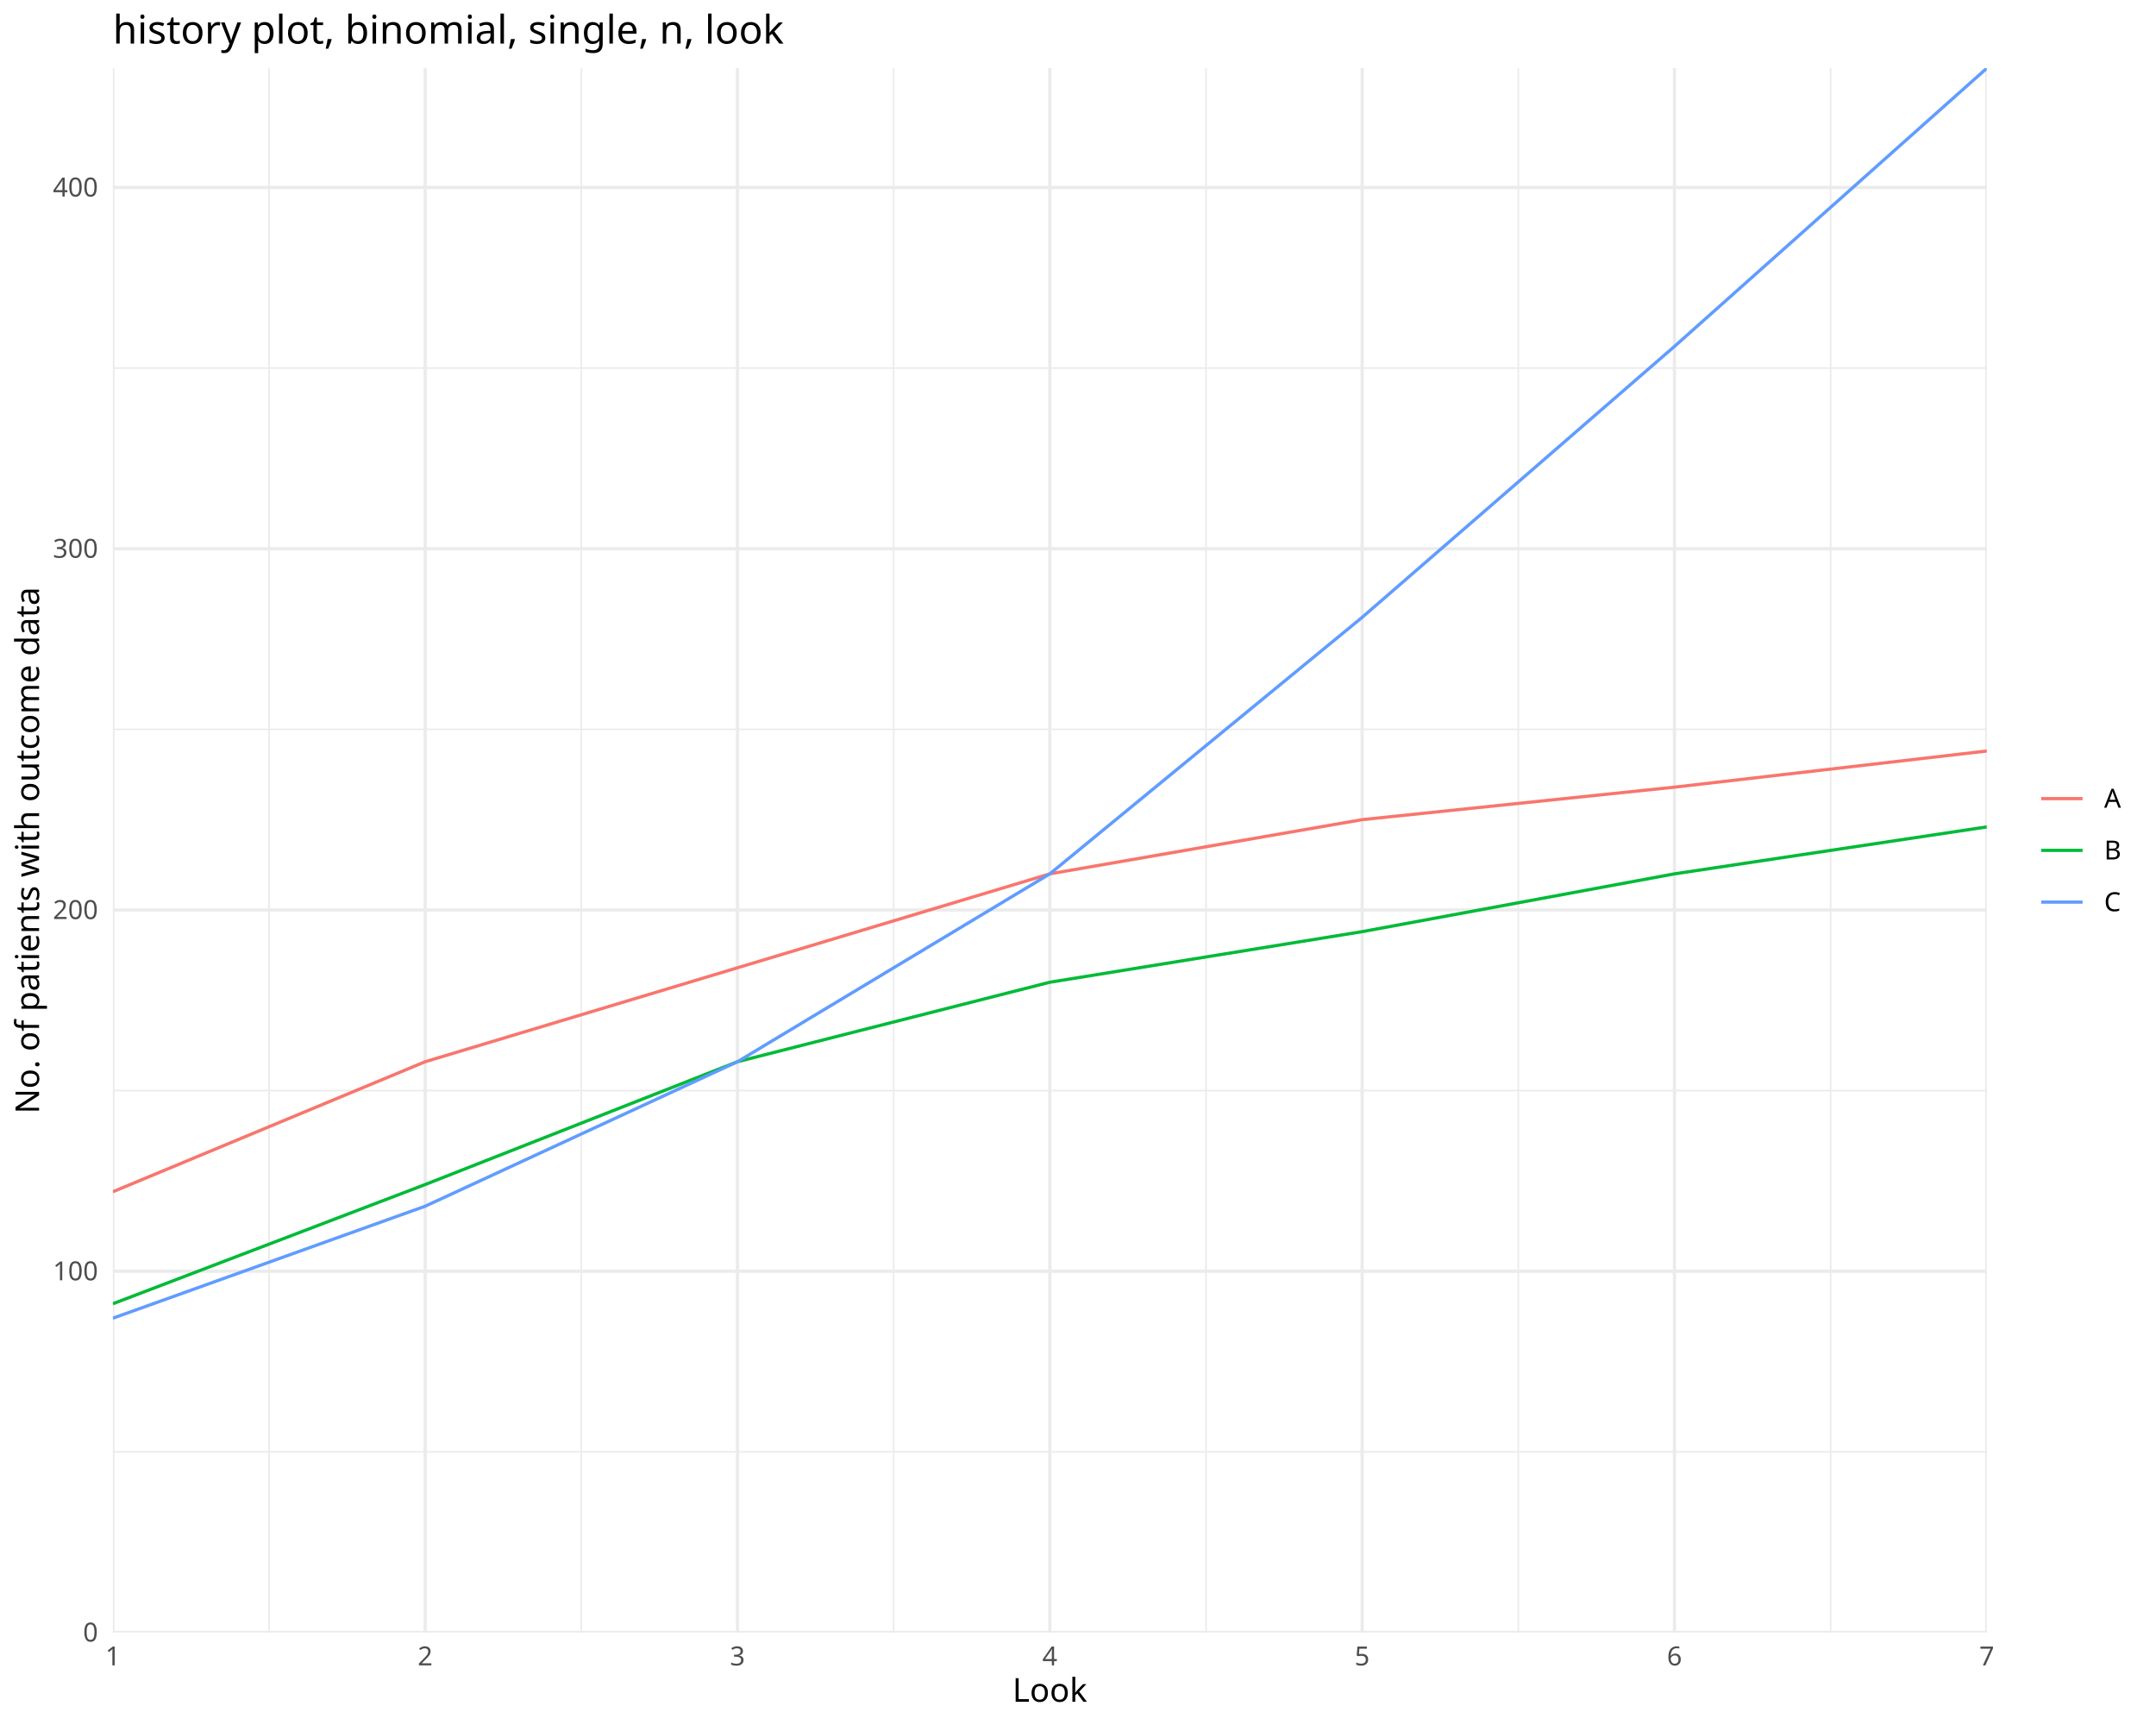
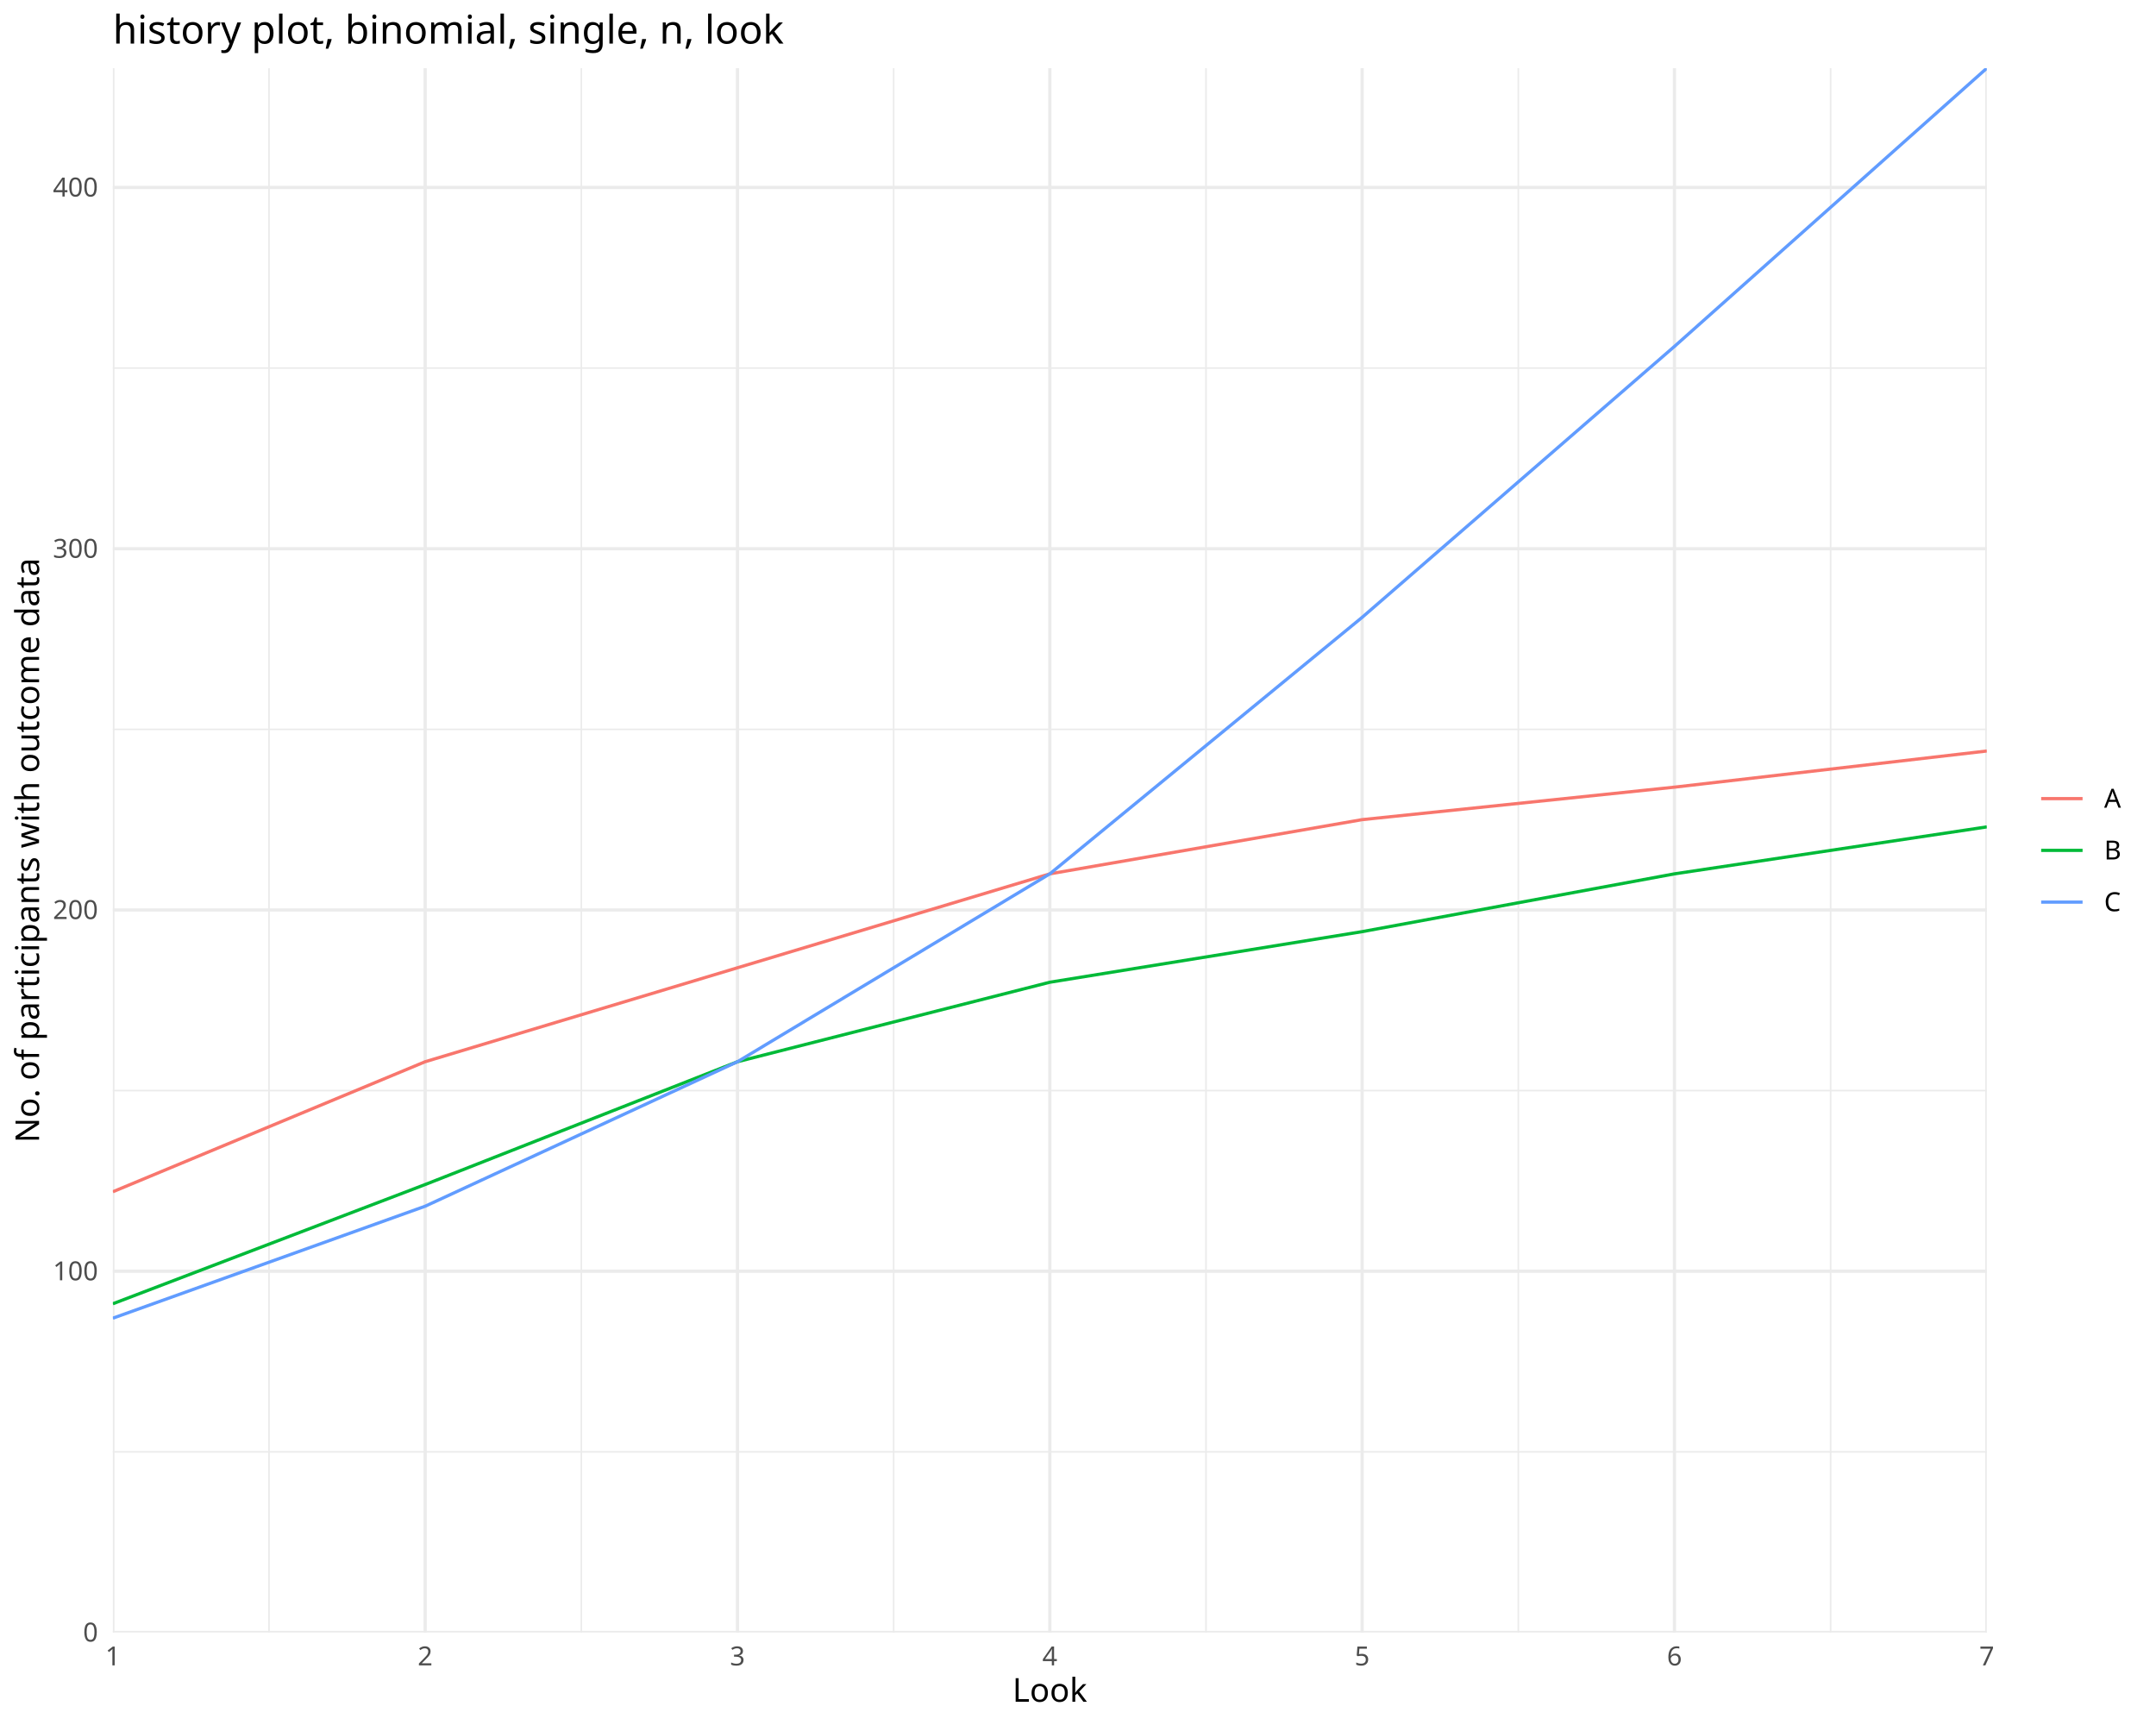
<svg xmlns="http://www.w3.org/2000/svg" class="svglite" data-engine-version="2.0" width="720.00pt" height="576.00pt" viewBox="0 0 720.00 576.00">
  <defs>
    <style type="text/css">
    .svglite line, .svglite polyline, .svglite polygon, .svglite path, .svglite rect, .svglite circle {
      fill: none;
      stroke: #000000;
      stroke-linecap: round;
      stroke-linejoin: round;
      stroke-miterlimit: 10.00;
    }
  </style>
  </defs>
  <rect width="100%" height="100%" style="stroke: none; fill: #FFFFFF;" />
  <defs>
    <clipPath id="cpMC4wMHw3MjAuMDB8MC4wMHw1NzYuMDA=">
      <rect x="0.00" y="0.00" width="720.00" height="576.00" />
    </clipPath>
  </defs>
  <g clip-path="url(#cpMC4wMHw3MjAuMDB8MC4wMHw1NzYuMDA=)">
    <rect x="0.00" y="0.00" width="720.00" height="576.00" style="stroke-width: 1.07; stroke: none; fill: #FFFFFF;" />
  </g>
  <defs>
    <clipPath id="cpMzcuNjl8NjYzLjQ5fDIyLjc4fDU0NS4xMQ==">
      <rect x="37.69" y="22.78" width="625.80" height="522.33" />
    </clipPath>
  </defs>
  <g clip-path="url(#cpMzcuNjl8NjYzLjQ5fDIyLjc4fDU0NS4xMQ==)">
    <polyline points="37.69,484.80 663.49,484.80 " style="stroke-width: 0.53; stroke: #EBEBEB; stroke-linecap: butt;" />
    <polyline points="37.69,364.17 663.49,364.17 " style="stroke-width: 0.53; stroke: #EBEBEB; stroke-linecap: butt;" />
    <polyline points="37.69,243.54 663.49,243.54 " style="stroke-width: 0.53; stroke: #EBEBEB; stroke-linecap: butt;" />
    <polyline points="37.69,122.91 663.49,122.91 " style="stroke-width: 0.53; stroke: #EBEBEB; stroke-linecap: butt;" />
    <polyline points="89.84,545.11 89.84,22.78 " style="stroke-width: 0.53; stroke: #EBEBEB; stroke-linecap: butt;" />
    <polyline points="194.14,545.11 194.14,22.78 " style="stroke-width: 0.53; stroke: #EBEBEB; stroke-linecap: butt;" />
    <polyline points="298.44,545.11 298.44,22.78 " style="stroke-width: 0.53; stroke: #EBEBEB; stroke-linecap: butt;" />
    <polyline points="402.74,545.11 402.74,22.78 " style="stroke-width: 0.53; stroke: #EBEBEB; stroke-linecap: butt;" />
    <polyline points="507.04,545.11 507.04,22.78 " style="stroke-width: 0.53; stroke: #EBEBEB; stroke-linecap: butt;" />
    <polyline points="611.34,545.11 611.34,22.78 " style="stroke-width: 0.53; stroke: #EBEBEB; stroke-linecap: butt;" />
    <polyline points="37.69,545.11 663.49,545.11 " style="stroke-width: 1.07; stroke: #EBEBEB; stroke-linecap: butt;" />
    <polyline points="37.69,424.48 663.49,424.48 " style="stroke-width: 1.07; stroke: #EBEBEB; stroke-linecap: butt;" />
    <polyline points="37.69,303.85 663.49,303.85 " style="stroke-width: 1.07; stroke: #EBEBEB; stroke-linecap: butt;" />
    <polyline points="37.69,183.22 663.49,183.22 " style="stroke-width: 1.07; stroke: #EBEBEB; stroke-linecap: butt;" />
    <polyline points="37.69,62.59 663.49,62.59 " style="stroke-width: 1.07; stroke: #EBEBEB; stroke-linecap: butt;" />
    <polyline points="37.69,545.11 37.69,22.78 " style="stroke-width: 1.07; stroke: #EBEBEB; stroke-linecap: butt;" />
    <polyline points="141.99,545.11 141.99,22.78 " style="stroke-width: 1.07; stroke: #EBEBEB; stroke-linecap: butt;" />
    <polyline points="246.29,545.11 246.29,22.78 " style="stroke-width: 1.07; stroke: #EBEBEB; stroke-linecap: butt;" />
    <polyline points="350.59,545.11 350.59,22.78 " style="stroke-width: 1.07; stroke: #EBEBEB; stroke-linecap: butt;" />
    <polyline points="454.89,545.11 454.89,22.78 " style="stroke-width: 1.07; stroke: #EBEBEB; stroke-linecap: butt;" />
    <polyline points="559.19,545.11 559.19,22.78 " style="stroke-width: 1.07; stroke: #EBEBEB; stroke-linecap: butt;" />
    <polyline points="663.49,545.11 663.49,22.78 " style="stroke-width: 1.07; stroke: #EBEBEB; stroke-linecap: butt;" />
    <polyline points="37.69,397.94 141.99,354.52 246.29,323.15 350.59,291.79 454.89,273.69 559.19,262.84 663.49,250.77 " style="stroke-width: 1.07; stroke: #F8766D; stroke-linecap: butt;" />
    <polyline points="37.69,435.34 141.99,395.53 246.29,354.52 350.59,327.98 454.89,311.09 559.19,291.79 663.49,276.11 " style="stroke-width: 1.07; stroke: #00BA38; stroke-linecap: butt;" />
    <polyline points="37.69,440.16 141.99,402.77 246.29,354.52 350.59,291.79 454.89,206.14 559.19,115.67 663.49,22.78 " style="stroke-width: 1.07; stroke: #619CFF; stroke-linecap: butt;" />
  </g>
  <g clip-path="url(#cpMC4wMHw3MjAuMDB8MC4wMHw1NzYuMDA=)">
    <text x="32.76" y="548.14" text-anchor="end" style="font-size: 8.80px; fill: #4D4D4D; font-family: sans;" textLength="4.89px" lengthAdjust="spacingAndGlyphs">0</text>
    <text x="32.76" y="427.51" text-anchor="end" style="font-size: 8.80px; fill: #4D4D4D; font-family: sans;" textLength="14.68px" lengthAdjust="spacingAndGlyphs">100</text>
    <text x="32.76" y="306.88" text-anchor="end" style="font-size: 8.80px; fill: #4D4D4D; font-family: sans;" textLength="14.68px" lengthAdjust="spacingAndGlyphs">200</text>
    <text x="32.76" y="186.25" text-anchor="end" style="font-size: 8.80px; fill: #4D4D4D; font-family: sans;" textLength="14.68px" lengthAdjust="spacingAndGlyphs">300</text>
    <text x="32.76" y="65.62" text-anchor="end" style="font-size: 8.80px; fill: #4D4D4D; font-family: sans;" textLength="14.68px" lengthAdjust="spacingAndGlyphs">400</text>
    <text x="37.69" y="556.10" text-anchor="middle" style="font-size: 8.80px; fill: #4D4D4D; font-family: sans;" textLength="4.89px" lengthAdjust="spacingAndGlyphs">1</text>
    <text x="141.99" y="556.10" text-anchor="middle" style="font-size: 8.80px; fill: #4D4D4D; font-family: sans;" textLength="4.89px" lengthAdjust="spacingAndGlyphs">2</text>
    <text x="246.29" y="556.10" text-anchor="middle" style="font-size: 8.80px; fill: #4D4D4D; font-family: sans;" textLength="4.89px" lengthAdjust="spacingAndGlyphs">3</text>
    <text x="350.59" y="556.10" text-anchor="middle" style="font-size: 8.80px; fill: #4D4D4D; font-family: sans;" textLength="4.89px" lengthAdjust="spacingAndGlyphs">4</text>
    <text x="454.89" y="556.10" text-anchor="middle" style="font-size: 8.80px; fill: #4D4D4D; font-family: sans;" textLength="4.89px" lengthAdjust="spacingAndGlyphs">5</text>
    <text x="559.19" y="556.10" text-anchor="middle" style="font-size: 8.80px; fill: #4D4D4D; font-family: sans;" textLength="4.89px" lengthAdjust="spacingAndGlyphs">6</text>
    <text x="663.49" y="556.10" text-anchor="middle" style="font-size: 8.80px; fill: #4D4D4D; font-family: sans;" textLength="4.89px" lengthAdjust="spacingAndGlyphs">7</text>
    <text x="350.59" y="568.24" text-anchor="middle" style="font-size: 11.00px; font-family: sans;" textLength="23.86px" lengthAdjust="spacingAndGlyphs">Look</text>
-     <text transform="translate(13.05,283.95) rotate(-90)" text-anchor="middle" style="font-size: 11.00px; font-family: sans;" textLength="163.28px" lengthAdjust="spacingAndGlyphs">No. of patients with outcome data</text>
+     <text transform="translate(13.05,283.95) rotate(-90)" text-anchor="middle" style="font-size: 11.00px; font-family: sans;" textLength="181.00px" lengthAdjust="spacingAndGlyphs">No. of participants with outcome data</text>
    <line x1="681.65" y1="266.67" x2="695.48" y2="266.67" style="stroke-width: 1.07; stroke: #F8766D; stroke-linecap: butt;" />
    <line x1="681.65" y1="283.95" x2="695.48" y2="283.95" style="stroke-width: 1.07; stroke: #00BA38; stroke-linecap: butt;" />
    <line x1="681.65" y1="301.23" x2="695.48" y2="301.23" style="stroke-width: 1.07; stroke: #619CFF; stroke-linecap: butt;" />
    <text x="702.68" y="269.70" style="font-size: 8.80px; font-family: sans;" textLength="5.87px" lengthAdjust="spacingAndGlyphs">A</text>
    <text x="702.68" y="286.98" style="font-size: 8.80px; font-family: sans;" textLength="5.87px" lengthAdjust="spacingAndGlyphs">B</text>
    <text x="702.68" y="304.26" style="font-size: 8.80px; font-family: sans;" textLength="6.36px" lengthAdjust="spacingAndGlyphs">C</text>
    <text x="37.69" y="14.56" style="font-size: 13.20px; font-family: sans;" textLength="208.38px" lengthAdjust="spacingAndGlyphs">history plot, binomial, single, n, look</text>
  </g>
</svg>
